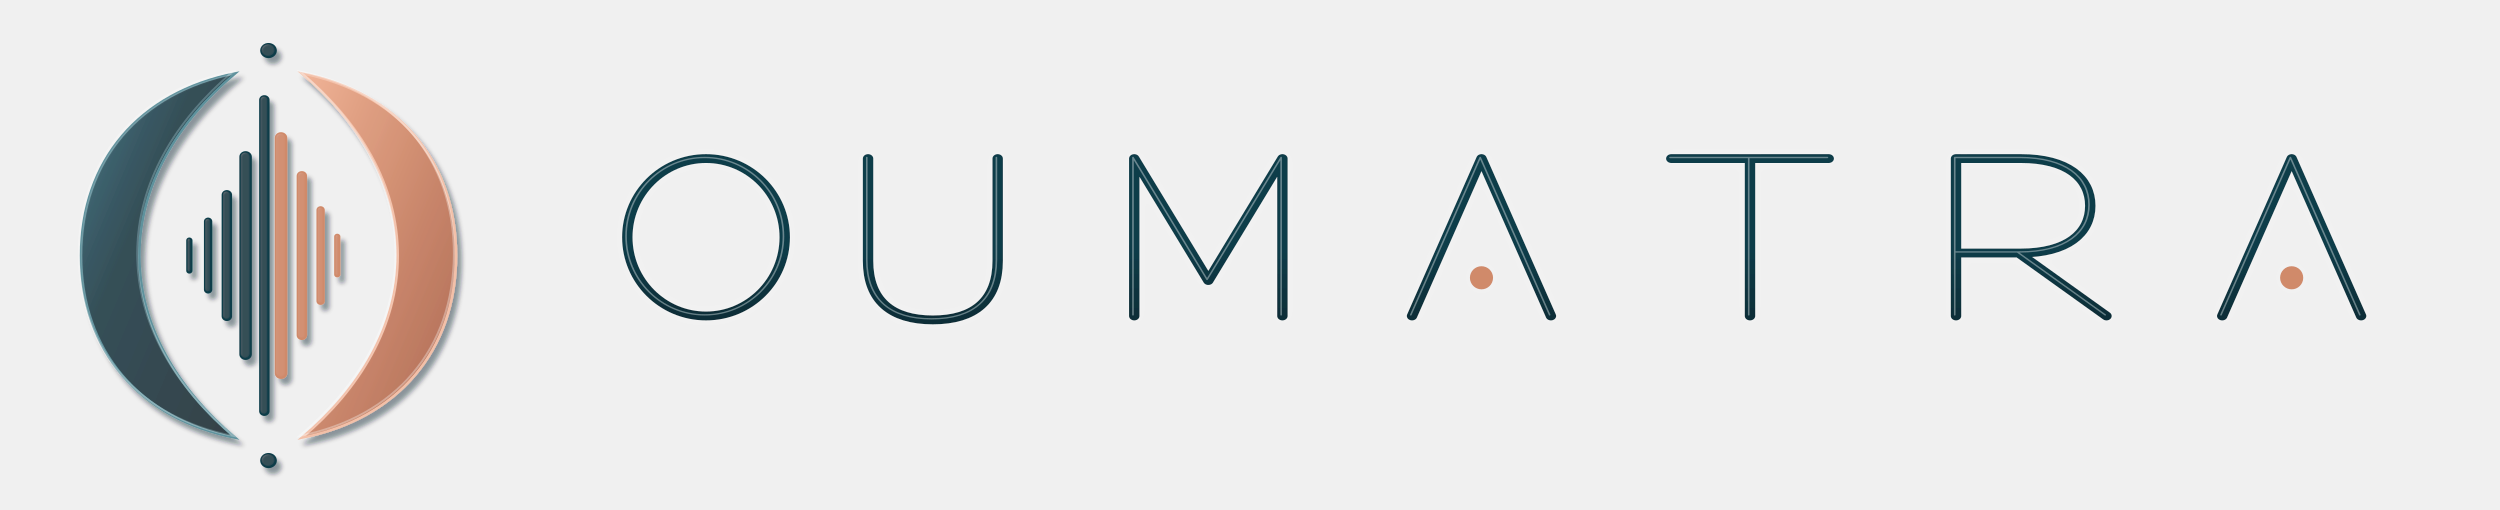
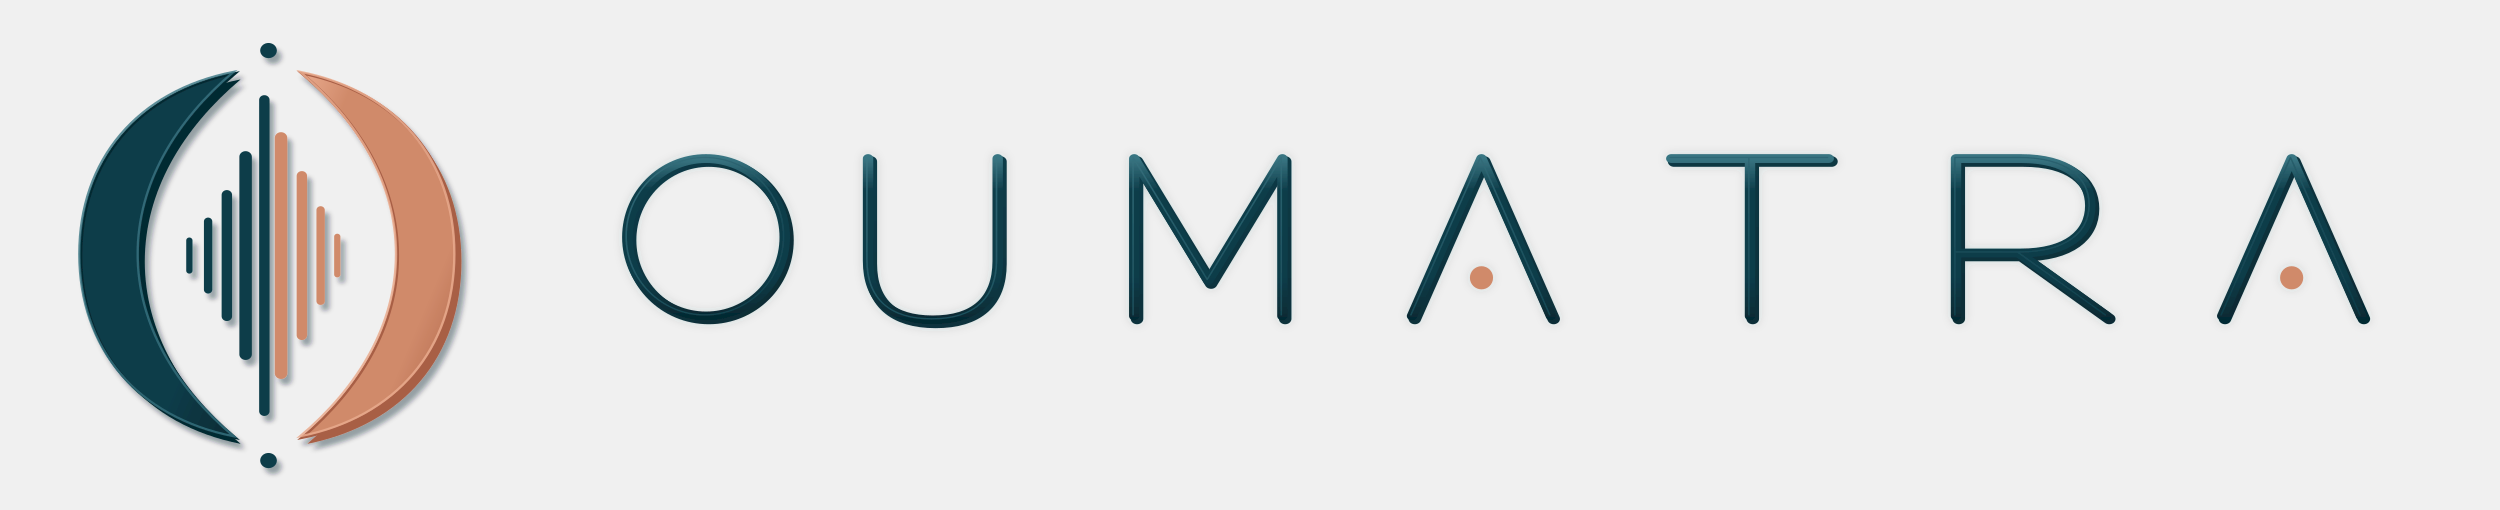
<svg xmlns="http://www.w3.org/2000/svg" viewBox="0 0 1080 220" role="img" aria-labelledby="title">
  <defs>
    <linearGradient id="left-face" x1="0" y1="0" x2="1" y2="1">
-       <stop stop-color="#377482" />
-       <stop offset=".38" stop-color="#0E3D4A" />
+       <stop stop-color="#397582" />
+       <stop offset=".18" stop-color="#0E3D4A" />
+       <stop offset=".72" stop-color="#0E3D4A" />
      <stop offset="1" stop-color="#062A33" />
    </linearGradient>
    <linearGradient id="right-face" x1="0" y1="0" x2="1" y2="1">
-       <stop stop-color="#F0B092" />
-       <stop offset=".45" stop-color="#D08A6A" />
-       <stop offset="1" stop-color="#A95F46" />
+       <stop stop-color="#E9AA8D" />
+       <stop offset=".18" stop-color="#D08A6A" />
+       <stop offset=".72" stop-color="#D08A6A" />
+       <stop offset="1" stop-color="#A85E45" />
    </linearGradient>
    <linearGradient id="word-face" x1="0" y1="0" x2="0" y2="1">
+       <stop stop-color="#397582" />
+       <stop offset=".2" stop-color="#0E3D4A" />
+       <stop offset=".72" stop-color="#0E3D4A" />
+       <stop offset="1" stop-color="#062A33" />
+     </linearGradient>
+     <linearGradient id="word-highlight" x1="0" y1="0" x2="1" y2="1">
+       <stop stop-color="#397582" />
+       <stop offset="1" stop-color="#0E3D4A" />
+     </linearGradient>
+     <linearGradient id="word-shadow" x1="0" y1="0" x2="1" y2="1">
      <stop stop-color="#0E3D4A" />
-       <stop offset=".52" stop-color="#0E3D4A" />
-       <stop offset="1" stop-color="#082D37" />
+       <stop offset="1" stop-color="#062A33" />
    </linearGradient>
    <filter id="raised" x="-30%" y="-30%" width="170%" height="180%">
-       <feGaussianBlur in="SourceAlpha" stdDeviation="1.1" result="blur" />
-       <feOffset in="blur" dx="2.2" dy="3.2" result="offsetBlur" />
-       <feFlood flood-color="#061C22" flood-opacity=".42" result="shadowColour" />
-       <feComposite in="shadowColour" in2="offsetBlur" operator="in" result="shadow" />
-       <feGaussianBlur in="SourceAlpha" stdDeviation=".65" result="softAlpha" />
-       <feSpecularLighting in="softAlpha" surfaceScale="2" specularConstant=".36" specularExponent="18" lighting-color="#FFFFFF" result="specular">
-         <feDistantLight azimuth="225" elevation="52" />
-       </feSpecularLighting>
-       <feComposite in="specular" in2="SourceAlpha" operator="in" result="lit" />
-       <feComponentTransfer in="lit" result="softLit">
-         <feFuncA type="linear" slope=".24" />
-       </feComponentTransfer>
-       <feMerge>
-         <feMergeNode in="shadow" />
-         <feMergeNode in="SourceGraphic" />
-         <feMergeNode in="softLit" />
-       </feMerge>
+       <feDropShadow dx="2.2" dy="3.2" stdDeviation="1.25" flood-color="#061C22" flood-opacity=".38" />
    </filter>
    <filter id="word-depth" x="-8%" y="-20%" width="116%" height="150%">
-       <feGaussianBlur in="SourceAlpha" stdDeviation="2.5" result="glowAlpha" />
-       <feFlood flood-color="#FFFFFF" flood-opacity=".18" />
+       <feGaussianBlur in="SourceAlpha" stdDeviation="2" result="glowAlpha" />
+       <feFlood flood-color="#0E3D4A" flood-opacity=".14" />
      <feComposite in2="glowAlpha" operator="in" result="glow" />
-       <feDropShadow dx="1.8" dy="2.8" stdDeviation="1.35" flood-color="#061C22" flood-opacity=".42" />
+       <feDropShadow dx="1.6" dy="2.4" stdDeviation="1.1" flood-color="#061C22" flood-opacity=".38" />
      <feMerge>
        <feMergeNode in="glow" />
        <feMergeNode in="SourceGraphic" />
      </feMerge>
    </filter>
  </defs>
  <g transform="translate(8 12) scale(.9 .82)">
    <g filter="url(#raised)">
-       <path d="M104 24C58 34 30 70 30 120s28 86 74 96C76 190 58 157 58 120s18-70 46-96Z" fill="url(#left-face)" stroke="#5E929D" stroke-width="1.25" />
-       <path d="M136 24c46 10 74 46 74 96s-28 86-74 96c28-26 46-59 46-96s-18-70-46-96Z" fill="url(#right-face)" stroke="#F3C0A8" stroke-width="1.25" />
-       <path d="M104 24C58 34 30 70 30 120s28 86 74 96C76 190 58 157 58 120s18-70 46-96Z" fill="none" stroke="#FFFFFF" stroke-opacity=".28" stroke-width="1" transform="translate(-1 -1)" />
-       <path d="M136 24c46 10 74 46 74 96s-28 86-74 96c28-26 46-59 46-96s-18-70-46-96Z" fill="none" stroke="#FFFFFF" stroke-opacity=".34" stroke-width="1" transform="translate(-1 -1)" />
+       <path d="M104 24C58 34 30 70 30 120s28 86 74 96C76 190 58 157 58 120s18-70 46-96Z" fill="#062A33" transform="translate(2.6 3.2)" />
+       <path d="M136 24c46 10 74 46 74 96s-28 86-74 96c28-26 46-59 46-96s-18-70-46-96Z" fill="#A85E45" transform="translate(2.6 3.2)" />
+       <path d="M104 24C58 34 30 70 30 120s28 86 74 96C76 190 58 157 58 120s18-70 46-96Z" fill="url(#left-face)" stroke="#062A33" stroke-width="1.35" />
+       <path d="M136 24c46 10 74 46 74 96s-28 86-74 96c28-26 46-59 46-96s-18-70-46-96Z" fill="url(#right-face)" stroke="#A85E45" stroke-width="1.35" />
+       <path d="M104 24C58 34 30 70 30 120s28 86 74 96C76 190 58 157 58 120s18-70 46-96Z" fill="none" stroke="#397582" stroke-opacity=".8" stroke-width="1.15" transform="translate(-.8 -.8)" />
+       <path d="M136 24c46 10 74 46 74 96s-28 86-74 96c28-26 46-59 46-96s-18-70-46-96Z" fill="none" stroke="#E9AA8D" stroke-opacity=".85" stroke-width="1.15" transform="translate(-.8 -.8)" />
      <g fill="none" stroke-linecap="round">
        <path d="M82 112v16" stroke="#0E3D4A" stroke-width="3" />
        <path d="M91 102v36" stroke="#0E3D4A" stroke-width="4" />
        <path d="M100 88v64" stroke="#0E3D4A" stroke-width="5" />
        <path d="M109 68v104" stroke="#0E3D4A" stroke-width="6" />
        <path d="M118 38v164" stroke="#0E3D4A" stroke-width="5" />
        <path d="M126 58v124" stroke="#D08A6A" stroke-width="6" />
        <path d="M136 78v84" stroke="#D08A6A" stroke-width="5" />
        <path d="M145 96v48" stroke="#D08A6A" stroke-width="4" />
        <path d="M153 110v20" stroke="#D08A6A" stroke-width="3" />
      </g>
      <circle cx="120" cy="12" r="4" fill="#0E3D4A" />
      <circle cx="120" cy="228" r="4" fill="#0E3D4A" />
    </g>
  </g>
  <g filter="url(#word-depth)">
-     <g transform="translate(270 43) scale(1 .85)" fill="none" stroke="#FFFFFF" stroke-opacity=".18" stroke-width="5.5" stroke-linecap="round" stroke-linejoin="round">
+     <g transform="translate(270 43) scale(1 .85) translate(1.2 1.5)" fill="none" stroke="url(#word-shadow)" stroke-width="5.4" stroke-linecap="round" stroke-linejoin="round">
      <ellipse cx="35" cy="70" rx="34" ry="40" />
      <path d="M105 30v52c0 20 10 30 28 30s28-10 28-30V30M220 110V30l32 62 32-62v80M340 110l30-80 30 80M452 30h68m-34 0v80M575 110V30h28c20 0 30 10 30 24s-10 24-30 24h-28m27 0 38 32M690 110l30-80 30 80" />
    </g>
    <g transform="translate(270 43) scale(1 .85)" fill="none" stroke="url(#word-face)" stroke-width="4.5" stroke-linecap="round" stroke-linejoin="round">
      <ellipse cx="35" cy="70" rx="34" ry="40" />
      <path d="M105 30v52c0 20 10 30 28 30s28-10 28-30V30M220 110V30l32 62 32-62v80M340 110l30-80 30 80M452 30h68m-34 0v80M575 110V30h28c20 0 30 10 30 24s-10 24-30 24h-28m27 0 38 32M690 110l30-80 30 80" />
    </g>
-     <g transform="translate(270 43) scale(1 .85) translate(-.55 -.55)" fill="none" stroke="#FFFFFF" stroke-opacity=".38" stroke-width=".7" stroke-linecap="round" stroke-linejoin="round">
+     <g transform="translate(270 43) scale(1 .85) translate(-.5 -.55)" fill="none" stroke="url(#word-highlight)" stroke-opacity=".8" stroke-width=".7" stroke-linecap="round" stroke-linejoin="round">
      <ellipse cx="35" cy="70" rx="34" ry="40" />
      <path d="M105 30v52c0 20 10 30 28 30s28-10 28-30V30M220 110V30l32 62 32-62v80M340 110l30-80 30 80M452 30h68m-34 0v80M575 110V30h28c20 0 30 10 30 24s-10 24-30 24h-28m27 0 38 32M690 110l30-80 30 80" />
    </g>
    <g fill="#D08A6A">
      <circle cx="640" cy="120" r="5" />
      <circle cx="990" cy="120" r="5" />
    </g>
  </g>
</svg>
